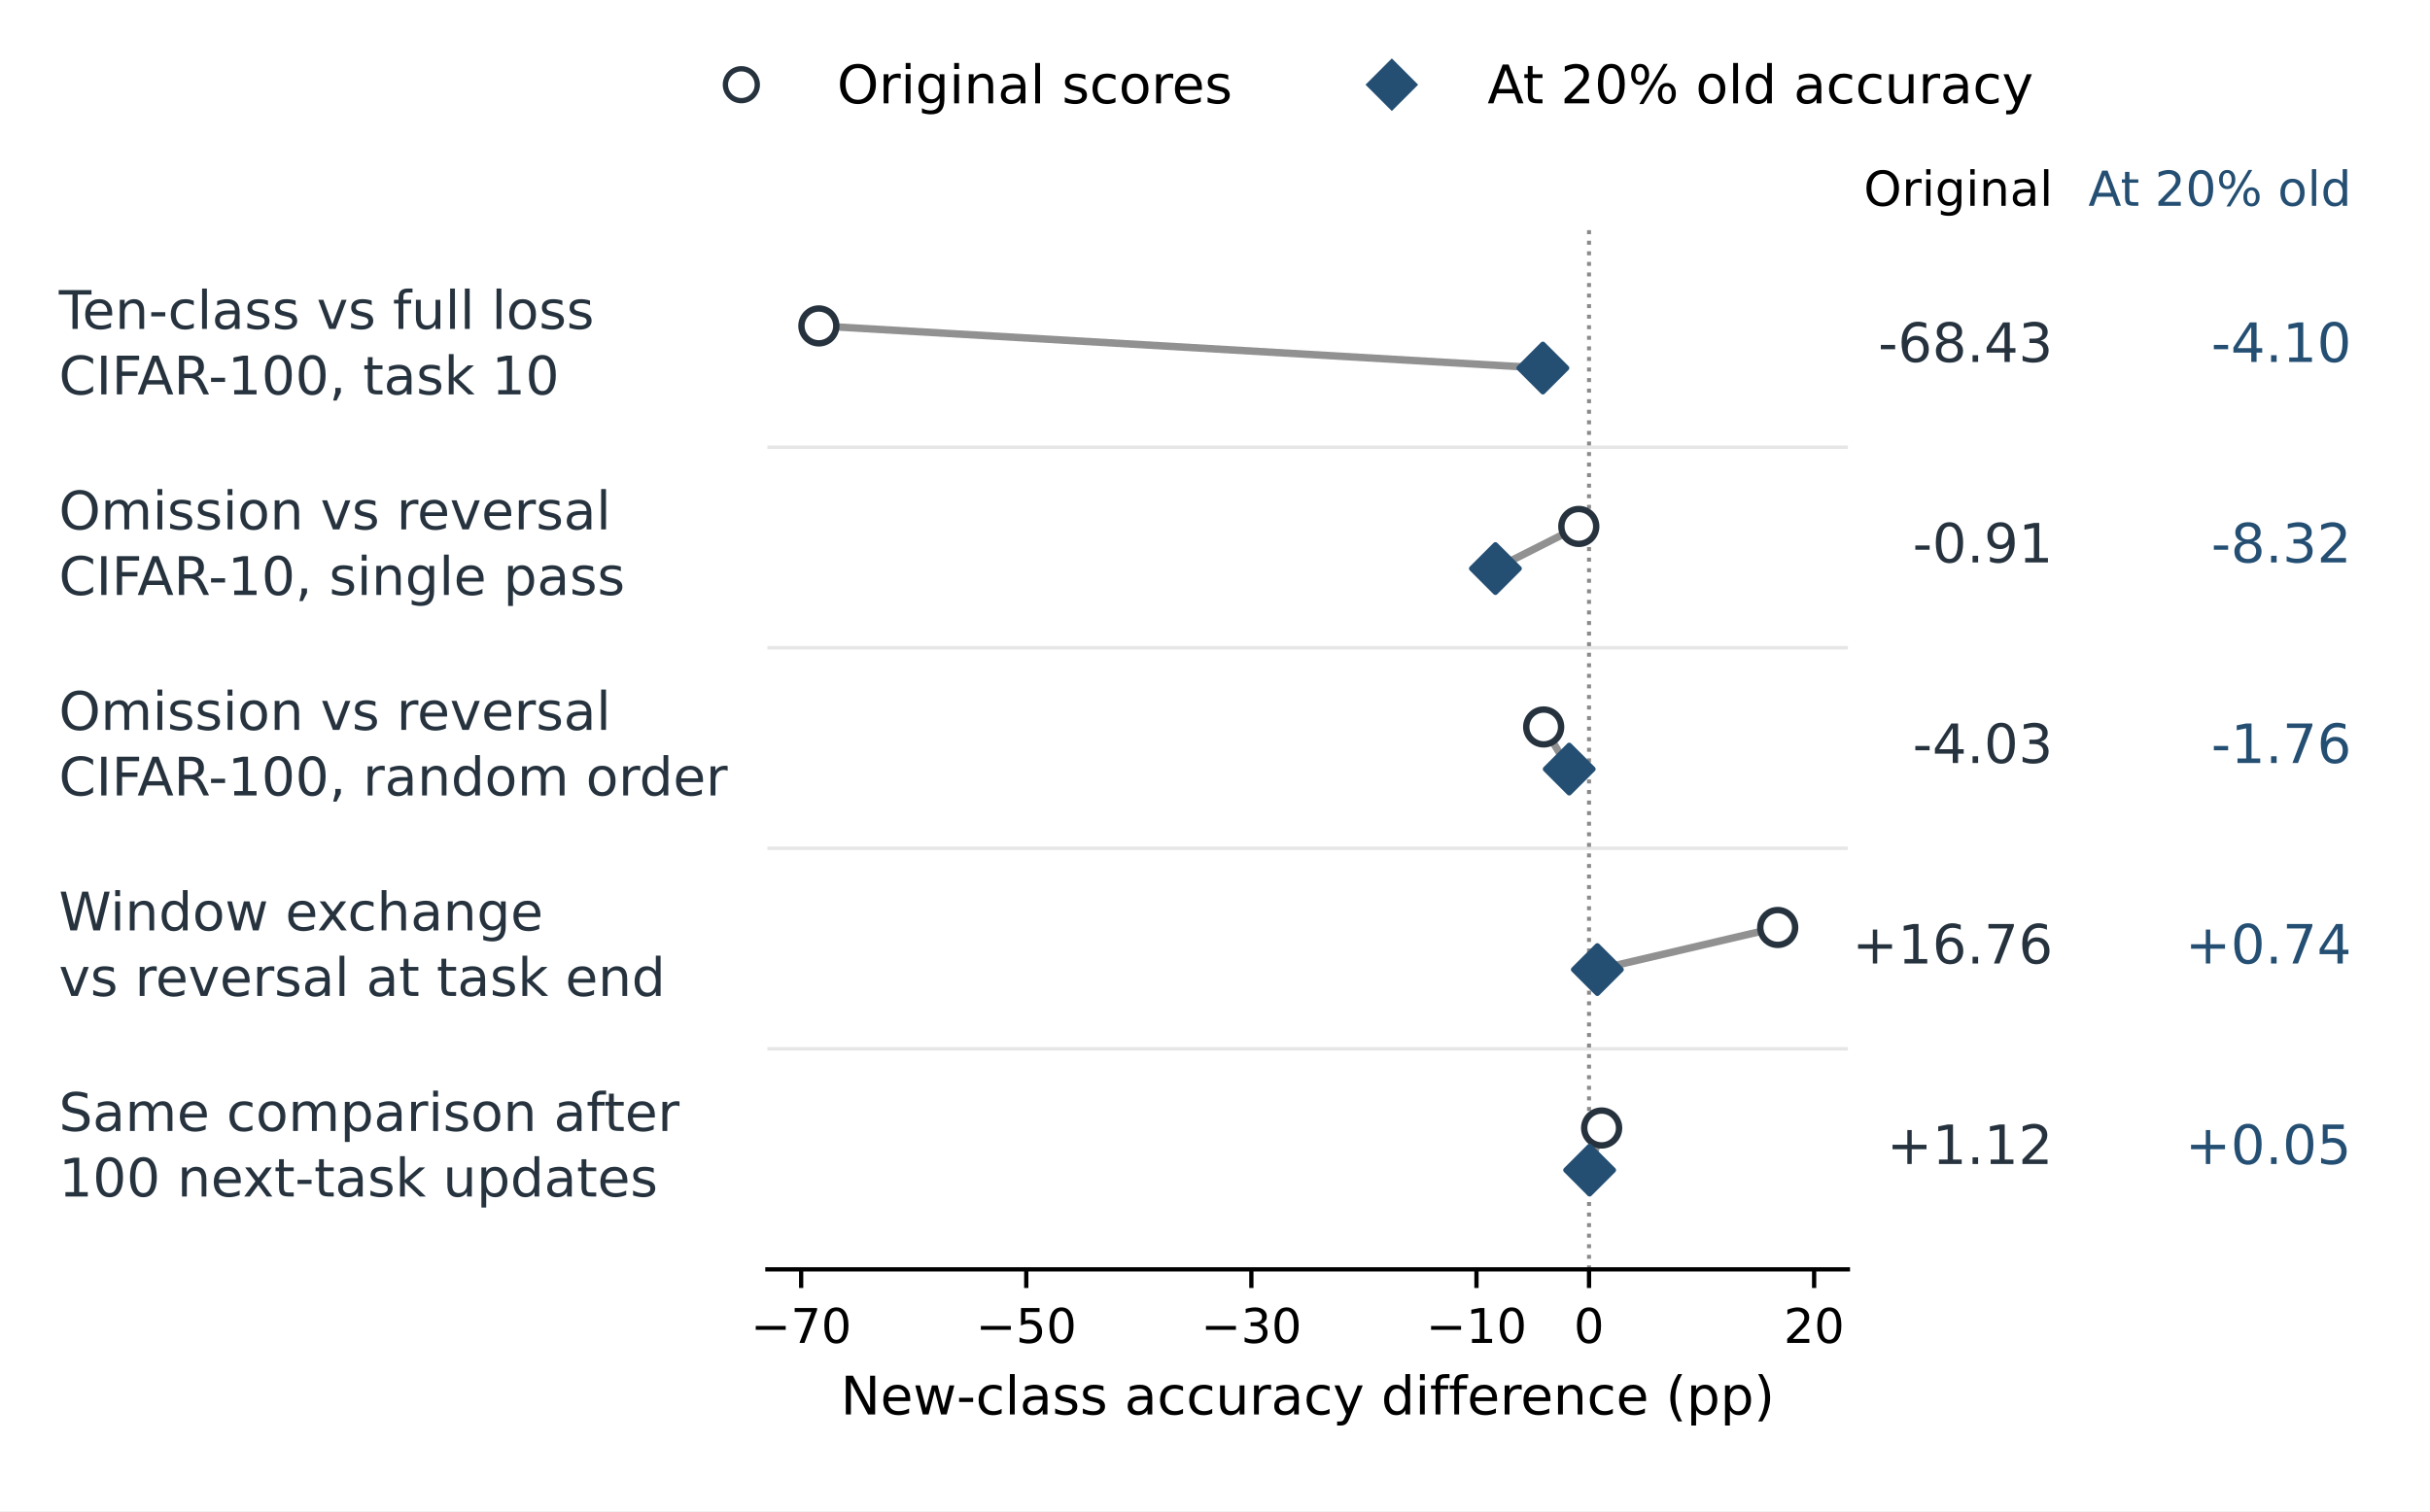
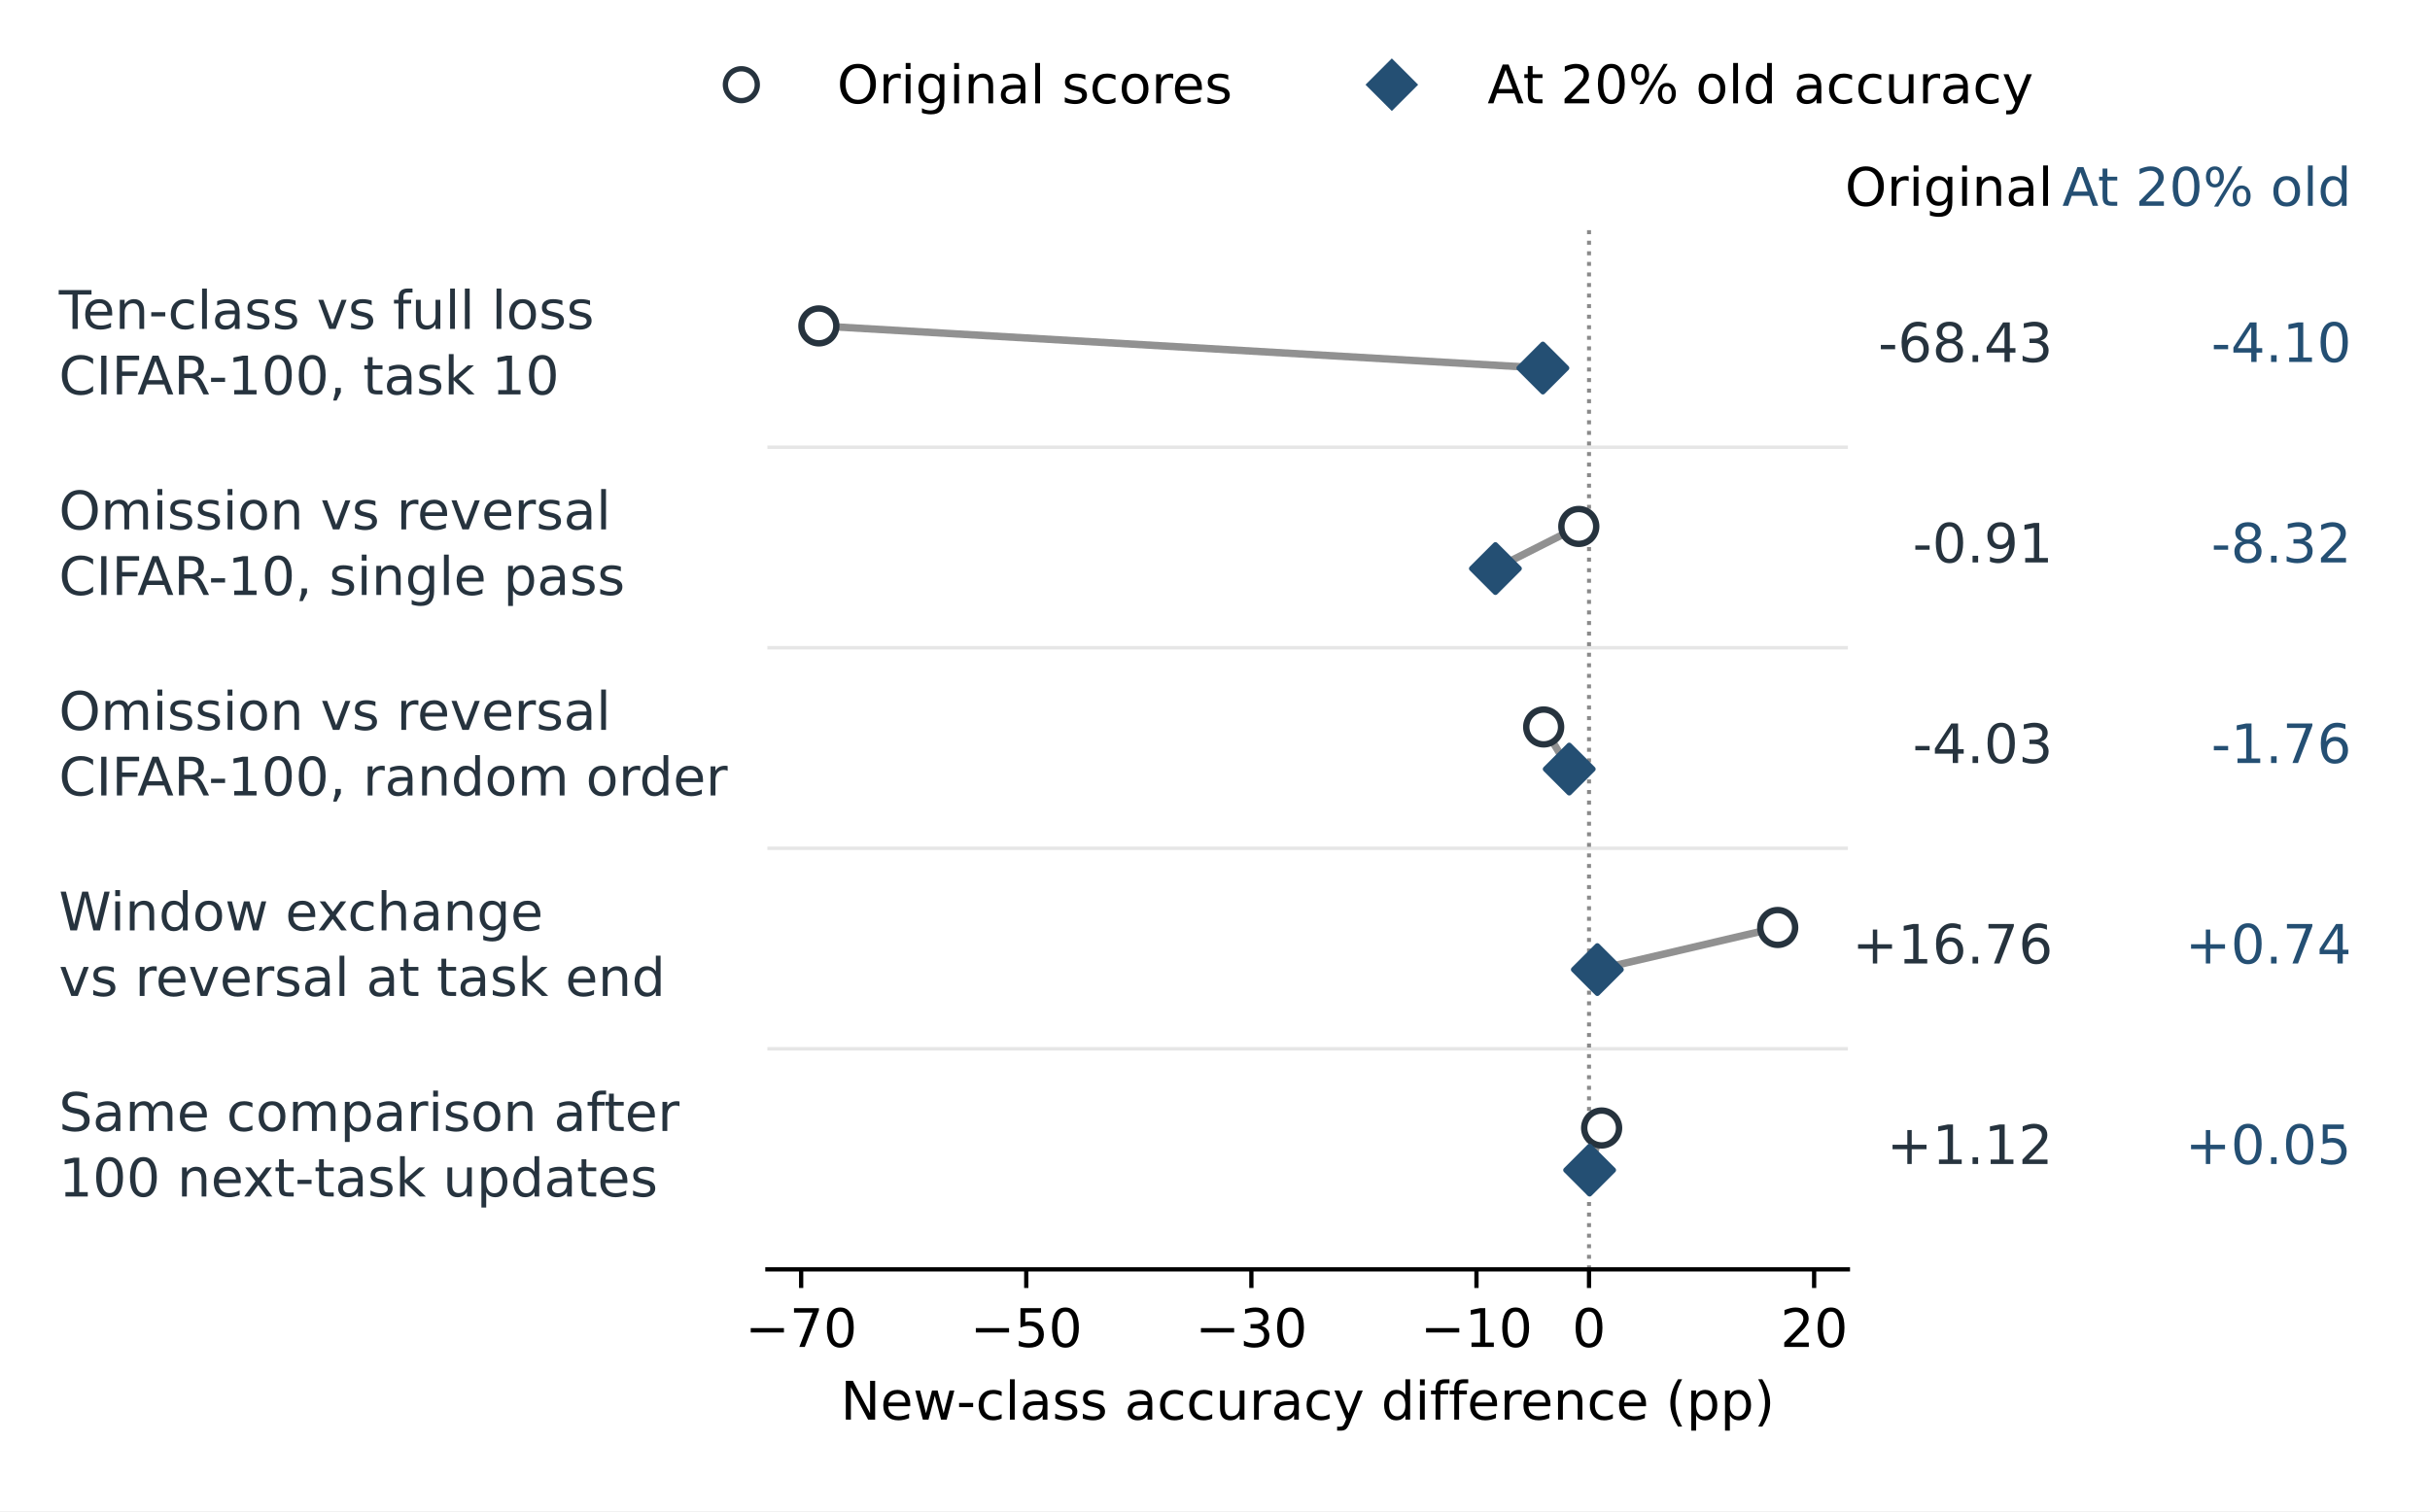
<svg xmlns="http://www.w3.org/2000/svg" xmlns:xlink="http://www.w3.org/1999/xlink" width="457.2pt" height="284.4pt" viewBox="0 0 457.2 284.4" version="1.1">
  <defs>
    <style type="text/css">*{stroke-linejoin: round; stroke-linecap: butt}</style>
  </defs>
  <g id="figure_1">
    <g id="patch_1">
      <path d="M 0 284.4  L 457.2 284.4  L 457.2 0  L 0 0  z " style="fill: #ffffff" />
    </g>
    <g id="axes_1">
      <g id="text_1">
        <text style="font-size: 10px; font-family: 'DejaVu Sans'; fill: #26333e" transform="translate(11.07531 61.8932)">Ten-class vs full loss</text>
        <text style="font-size: 10px; font-family: 'DejaVu Sans'; fill: #26333e" transform="translate(11.07531 74.23078)">CIFAR-100, task 10</text>
      </g>
      <g id="text_2">
        <text style="font-size: 10px; font-family: 'DejaVu Sans'; fill: #26333e" transform="translate(11.07531 99.63089)">Omission vs reversal</text>
        <text style="font-size: 10px; font-family: 'DejaVu Sans'; fill: #26333e" transform="translate(11.07531 111.9685)">CIFAR-10, single pass</text>
      </g>
      <g id="text_3">
        <text style="font-size: 10px; font-family: 'DejaVu Sans'; fill: #26333e" transform="translate(11.07531 137.3686)">Omission vs reversal</text>
        <text style="font-size: 10px; font-family: 'DejaVu Sans'; fill: #26333e" transform="translate(11.07531 149.7062)">CIFAR-100, random order</text>
      </g>
      <g id="text_4">
        <text style="font-size: 10px; font-family: 'DejaVu Sans'; fill: #26333e" transform="translate(11.07531 175.1063)">Window exchange</text>
        <text style="font-size: 10px; font-family: 'DejaVu Sans'; fill: #26333e" transform="translate(11.07531 187.4439)">vs reversal at task end</text>
      </g>
      <g id="text_5">
        <text style="font-size: 10px; font-family: 'DejaVu Sans'; fill: #26333e" transform="translate(11.07531 212.844)">Same comparison after</text>
        <text style="font-size: 10px; font-family: 'DejaVu Sans'; fill: #26333e" transform="translate(11.07531 225.1815)">100 next-task updates</text>
      </g>
    </g>
    <g id="axes_2">
      <g id="patch_2">
        <path d="M 144.383 238.896  L 347.679 238.896  L 347.679 42.66  L 144.383 42.66  z " style="fill: #ffffff" />
      </g>
      <g id="line2d_1">
-         <path d="M 144.383 197.385  L 347.679 197.385  " clip-path="url(#pce2986d19b)" style="fill: none; stroke: #e6e6e6; stroke-width: 0.65; stroke-linecap: square" />
+         <path d="M 144.383 197.385  L 347.679 197.385  " clip-path="url(#p9f494b0fed)" style="fill: none; stroke: #e6e6e6; stroke-width: 0.65; stroke-linecap: square" />
      </g>
      <g id="line2d_2">
-         <path d="M 144.383 159.647  L 347.679 159.647  " clip-path="url(#pce2986d19b)" style="fill: none; stroke: #e6e6e6; stroke-width: 0.65; stroke-linecap: square" />
+         <path d="M 144.383 159.647  L 347.679 159.647  " clip-path="url(#p9f494b0fed)" style="fill: none; stroke: #e6e6e6; stroke-width: 0.65; stroke-linecap: square" />
      </g>
      <g id="line2d_3">
-         <path d="M 144.383 121.909  L 347.679 121.909  " clip-path="url(#pce2986d19b)" style="fill: none; stroke: #e6e6e6; stroke-width: 0.65; stroke-linecap: square" />
+         <path d="M 144.383 121.909  L 347.679 121.909  " clip-path="url(#p9f494b0fed)" style="fill: none; stroke: #e6e6e6; stroke-width: 0.65; stroke-linecap: square" />
      </g>
      <g id="line2d_4">
-         <path d="M 144.383 84.171  L 347.679 84.171  " clip-path="url(#pce2986d19b)" style="fill: none; stroke: #e6e6e6; stroke-width: 0.65; stroke-linecap: square" />
+         <path d="M 144.383 84.171  L 347.679 84.171  " clip-path="url(#p9f494b0fed)" style="fill: none; stroke: #e6e6e6; stroke-width: 0.65; stroke-linecap: square" />
      </g>
      <g id="line2d_5">
-         <path d="M 298.973 238.896  L 298.973 42.66  " clip-path="url(#pce2986d19b)" style="fill: none; stroke-dasharray: 0.75,1.238; stroke-dashoffset: 0; stroke: #8a8a8a; stroke-width: 0.75" />
+         <path d="M 298.973 238.896  L 298.973 42.66  " clip-path="url(#p9f494b0fed)" style="fill: none; stroke-dasharray: 0.75,1.238; stroke-dashoffset: 0; stroke: #8a8a8a; stroke-width: 0.75" />
      </g>
      <g id="line2d_6">
-         <path d="M 154.071 61.34  L 290.29 69.265  " clip-path="url(#pce2986d19b)" style="fill: none; stroke: #919191; stroke-width: 1.4; stroke-linecap: square" />
+         <path d="M 154.071 61.34  L 290.29 69.265  " clip-path="url(#p9f494b0fed)" style="fill: none; stroke: #919191; stroke-width: 1.4; stroke-linecap: square" />
      </g>
      <g id="line2d_7">
-         <path d="M 297.048 99.078  L 281.359 107.003  " clip-path="url(#pce2986d19b)" style="fill: none; stroke: #919191; stroke-width: 1.4; stroke-linecap: square" />
+         <path d="M 297.048 99.078  L 281.359 107.003  " clip-path="url(#p9f494b0fed)" style="fill: none; stroke: #919191; stroke-width: 1.4; stroke-linecap: square" />
      </g>
      <g id="line2d_8">
-         <path d="M 290.44 136.816  L 295.246 144.74  " clip-path="url(#pce2986d19b)" style="fill: none; stroke: #919191; stroke-width: 1.4; stroke-linecap: square" />
+         <path d="M 290.44 136.816  L 295.246 144.74  " clip-path="url(#p9f494b0fed)" style="fill: none; stroke: #919191; stroke-width: 1.4; stroke-linecap: square" />
      </g>
      <g id="line2d_9">
-         <path d="M 334.474 174.553  L 300.538 182.478  " clip-path="url(#pce2986d19b)" style="fill: none; stroke: #919191; stroke-width: 1.4; stroke-linecap: square" />
+         <path d="M 334.474 174.553  L 300.538 182.478  " clip-path="url(#p9f494b0fed)" style="fill: none; stroke: #919191; stroke-width: 1.4; stroke-linecap: square" />
      </g>
      <g id="line2d_10">
-         <path d="M 301.345 212.291  L 299.086 220.216  " clip-path="url(#pce2986d19b)" style="fill: none; stroke: #919191; stroke-width: 1.4; stroke-linecap: square" />
+         <path d="M 301.345 212.291  L 299.086 220.216  " clip-path="url(#p9f494b0fed)" style="fill: none; stroke: #919191; stroke-width: 1.4; stroke-linecap: square" />
      </g>
      <g id="matplotlib.axis_1">
        <g id="xtick_1">
          <g id="line2d_11">
            <defs>
-               <path id="mf191752b7f" d="M 0 0  L 0 3.5  " style="stroke: #000000; stroke-width: 0.8" />
+               <path id="m6f0a3790cb" d="M 0 0  L 0 3.5  " style="stroke: #000000; stroke-width: 0.8" />
            </defs>
            <g>
-               <use xlink:href="#mf191752b7f" x="150.736" y="238.896" style="stroke: #000000; stroke-width: 0.8" />
+               <use xlink:href="#m6f0a3790cb" x="150.736" y="238.896" style="stroke: #000000; stroke-width: 0.8" />
            </g>
          </g>
          <g id="text_6">
-             <text style="font-size: 9px; font-family: 'DejaVu Sans'; text-anchor: middle" x="150.736" y="252.735" transform="rotate(-0 150.7362 252.7346)">−70</text>
+             <text style="font-size: 10px; font-family: 'DejaVu Sans'; text-anchor: middle" x="150.736" y="253.494" transform="rotate(-0 150.7362 253.4944)">−70</text>
          </g>
        </g>
        <g id="xtick_2">
          <g id="line2d_12">
            <g>
-               <use xlink:href="#mf191752b7f" x="193.089" y="238.896" style="stroke: #000000; stroke-width: 0.8" />
+               <use xlink:href="#m6f0a3790cb" x="193.089" y="238.896" style="stroke: #000000; stroke-width: 0.8" />
            </g>
          </g>
          <g id="text_7">
-             <text style="font-size: 9px; font-family: 'DejaVu Sans'; text-anchor: middle" x="193.089" y="252.735" transform="rotate(-0 193.0895 252.7346)">−50</text>
+             <text style="font-size: 10px; font-family: 'DejaVu Sans'; text-anchor: middle" x="193.089" y="253.494" transform="rotate(-0 193.0895 253.4944)">−50</text>
          </g>
        </g>
        <g id="xtick_3">
          <g id="line2d_13">
            <g>
-               <use xlink:href="#mf191752b7f" x="235.443" y="238.896" style="stroke: #000000; stroke-width: 0.8" />
+               <use xlink:href="#m6f0a3790cb" x="235.443" y="238.896" style="stroke: #000000; stroke-width: 0.8" />
            </g>
          </g>
          <g id="text_8">
-             <text style="font-size: 9px; font-family: 'DejaVu Sans'; text-anchor: middle" x="235.443" y="252.735" transform="rotate(-0 235.4428 252.7346)">−30</text>
+             <text style="font-size: 10px; font-family: 'DejaVu Sans'; text-anchor: middle" x="235.443" y="253.494" transform="rotate(-0 235.4428 253.4944)">−30</text>
          </g>
        </g>
        <g id="xtick_4">
          <g id="line2d_14">
            <g>
-               <use xlink:href="#mf191752b7f" x="277.796" y="238.896" style="stroke: #000000; stroke-width: 0.8" />
+               <use xlink:href="#m6f0a3790cb" x="277.796" y="238.896" style="stroke: #000000; stroke-width: 0.8" />
            </g>
          </g>
          <g id="text_9">
-             <text style="font-size: 9px; font-family: 'DejaVu Sans'; text-anchor: middle" x="277.796" y="252.735" transform="rotate(-0 277.7961 252.7346)">−10</text>
+             <text style="font-size: 10px; font-family: 'DejaVu Sans'; text-anchor: middle" x="277.796" y="253.494" transform="rotate(-0 277.7961 253.4944)">−10</text>
          </g>
        </g>
        <g id="xtick_5">
          <g id="line2d_15">
            <g>
-               <use xlink:href="#mf191752b7f" x="298.973" y="238.896" style="stroke: #000000; stroke-width: 0.8" />
+               <use xlink:href="#m6f0a3790cb" x="298.973" y="238.896" style="stroke: #000000; stroke-width: 0.8" />
            </g>
          </g>
          <g id="text_10">
-             <text style="font-size: 9px; font-family: 'DejaVu Sans'; text-anchor: middle" x="298.973" y="252.735" transform="rotate(-0 298.9727 252.7346)">0</text>
+             <text style="font-size: 10px; font-family: 'DejaVu Sans'; text-anchor: middle" x="298.973" y="253.494" transform="rotate(-0 298.9727 253.4944)">0</text>
          </g>
        </g>
        <g id="xtick_6">
          <g id="line2d_16">
            <g>
-               <use xlink:href="#mf191752b7f" x="341.326" y="238.896" style="stroke: #000000; stroke-width: 0.8" />
+               <use xlink:href="#m6f0a3790cb" x="341.326" y="238.896" style="stroke: #000000; stroke-width: 0.8" />
            </g>
          </g>
          <g id="text_11">
-             <text style="font-size: 9px; font-family: 'DejaVu Sans'; text-anchor: middle" x="341.326" y="252.735" transform="rotate(-0 341.326 252.7346)">20</text>
+             <text style="font-size: 10px; font-family: 'DejaVu Sans'; text-anchor: middle" x="341.326" y="253.494" transform="rotate(-0 341.326 253.4944)">20</text>
          </g>
        </g>
        <g id="text_12">
-           <text style="font-size: 10px; font-family: 'DejaVu Sans'; text-anchor: middle" x="246.031" y="266.205" transform="rotate(-0 246.0311 266.2047)">New-class accuracy difference (pp)</text>
+           <text style="font-size: 10px; font-family: 'DejaVu Sans'; text-anchor: middle" x="246.031" y="267.173" transform="rotate(-0 246.0311 267.1726)">New-class accuracy difference (pp)</text>
        </g>
      </g>
      <g id="matplotlib.axis_2" />
      <g id="PathCollection_1">
        <defs>
-           <path id="m95e3c31498" d="M 0 3.279  C 0.87 3.279 1.704 2.933 2.318 2.318  C 2.933 1.704 3.279 0.87 3.279 0  C 3.279 -0.87 2.933 -1.704 2.318 -2.318  C 1.704 -2.933 0.87 -3.279 0 -3.279  C -0.87 -3.279 -1.704 -2.933 -2.318 -2.318  C -2.933 -1.704 -3.279 -0.87 -3.279 0  C -3.279 0.87 -2.933 1.704 -2.318 2.318  C -1.704 2.933 -0.87 3.279 0 3.279  z " style="stroke: #26333e; stroke-width: 1.2" />
-         </defs>
-         <g clip-path="url(#pce2986d19b)">
-           <use xlink:href="#m95e3c31498" x="154.071" y="61.34" style="fill: #ffffff; stroke: #26333e; stroke-width: 1.2" />
+           <path id="m87e1ba416f" d="M 0 3.279  C 0.87 3.279 1.704 2.933 2.318 2.318  C 2.933 1.704 3.279 0.87 3.279 0  C 3.279 -0.87 2.933 -1.704 2.318 -2.318  C 1.704 -2.933 0.87 -3.279 0 -3.279  C -0.87 -3.279 -1.704 -2.933 -2.318 -2.318  C -2.933 -1.704 -3.279 -0.87 -3.279 0  C -3.279 0.87 -2.933 1.704 -2.318 2.318  C -1.704 2.933 -0.87 3.279 0 3.279  z " style="stroke: #26333e; stroke-width: 1.2" />
+         </defs>
+         <g clip-path="url(#p9f494b0fed)">
+           <use xlink:href="#m87e1ba416f" x="154.071" y="61.34" style="fill: #ffffff; stroke: #26333e; stroke-width: 1.2" />
        </g>
      </g>
      <g id="PathCollection_2">
-         <g clip-path="url(#pce2986d19b)">
-           <use xlink:href="#m95e3c31498" x="297.048" y="99.078" style="fill: #ffffff; stroke: #26333e; stroke-width: 1.2" />
+         <g clip-path="url(#p9f494b0fed)">
+           <use xlink:href="#m87e1ba416f" x="297.048" y="99.078" style="fill: #ffffff; stroke: #26333e; stroke-width: 1.2" />
        </g>
      </g>
      <g id="PathCollection_3">
-         <g clip-path="url(#pce2986d19b)">
-           <use xlink:href="#m95e3c31498" x="290.44" y="136.816" style="fill: #ffffff; stroke: #26333e; stroke-width: 1.2" />
+         <g clip-path="url(#p9f494b0fed)">
+           <use xlink:href="#m87e1ba416f" x="290.44" y="136.816" style="fill: #ffffff; stroke: #26333e; stroke-width: 1.2" />
        </g>
      </g>
      <g id="PathCollection_4">
-         <g clip-path="url(#pce2986d19b)">
-           <use xlink:href="#m95e3c31498" x="334.474" y="174.553" style="fill: #ffffff; stroke: #26333e; stroke-width: 1.2" />
+         <g clip-path="url(#p9f494b0fed)">
+           <use xlink:href="#m87e1ba416f" x="334.474" y="174.553" style="fill: #ffffff; stroke: #26333e; stroke-width: 1.2" />
        </g>
      </g>
      <g id="PathCollection_5">
-         <g clip-path="url(#pce2986d19b)">
-           <use xlink:href="#m95e3c31498" x="301.345" y="212.291" style="fill: #ffffff; stroke: #26333e; stroke-width: 1.2" />
+         <g clip-path="url(#p9f494b0fed)">
+           <use xlink:href="#m87e1ba416f" x="301.345" y="212.291" style="fill: #ffffff; stroke: #26333e; stroke-width: 1.2" />
        </g>
      </g>
      <g id="patch_3">
        <path d="M 144.383 238.896  L 347.679 238.896  " style="fill: none; stroke: #000000; stroke-width: 0.8; stroke-linejoin: miter; stroke-linecap: square" />
      </g>
      <g id="PathCollection_6">
        <defs>
-           <path id="m51c0590046" d="M 0 4.472  L 4.472 0  L 0 -4.472  L -4.472 0  z " style="stroke: #244f73" />
-         </defs>
-         <g clip-path="url(#pce2986d19b)">
-           <use xlink:href="#m51c0590046" x="290.29" y="69.265" style="fill: #244f73; stroke: #244f73" />
+           <path id="m13ef624957" d="M 0 4.472  L 4.472 0  L 0 -4.472  L -4.472 0  z " style="stroke: #244f73" />
+         </defs>
+         <g clip-path="url(#p9f494b0fed)">
+           <use xlink:href="#m13ef624957" x="290.29" y="69.265" style="fill: #244f73; stroke: #244f73" />
        </g>
      </g>
      <g id="PathCollection_7">
-         <g clip-path="url(#pce2986d19b)">
-           <use xlink:href="#m51c0590046" x="281.359" y="107.003" style="fill: #244f73; stroke: #244f73" />
+         <g clip-path="url(#p9f494b0fed)">
+           <use xlink:href="#m13ef624957" x="281.359" y="107.003" style="fill: #244f73; stroke: #244f73" />
        </g>
      </g>
      <g id="PathCollection_8">
-         <g clip-path="url(#pce2986d19b)">
-           <use xlink:href="#m51c0590046" x="295.246" y="144.74" style="fill: #244f73; stroke: #244f73" />
+         <g clip-path="url(#p9f494b0fed)">
+           <use xlink:href="#m13ef624957" x="295.246" y="144.74" style="fill: #244f73; stroke: #244f73" />
        </g>
      </g>
      <g id="PathCollection_9">
-         <g clip-path="url(#pce2986d19b)">
-           <use xlink:href="#m51c0590046" x="300.538" y="182.478" style="fill: #244f73; stroke: #244f73" />
+         <g clip-path="url(#p9f494b0fed)">
+           <use xlink:href="#m13ef624957" x="300.538" y="182.478" style="fill: #244f73; stroke: #244f73" />
        </g>
      </g>
      <g id="PathCollection_10">
-         <g clip-path="url(#pce2986d19b)">
-           <use xlink:href="#m51c0590046" x="299.086" y="220.216" style="fill: #244f73; stroke: #244f73" />
+         <g clip-path="url(#p9f494b0fed)">
+           <use xlink:href="#m13ef624957" x="299.086" y="220.216" style="fill: #244f73; stroke: #244f73" />
        </g>
      </g>
    </g>
    <g id="axes_3">
      <g id="text_13">
        <text style="font-size: 10.2px; font-family: 'DejaVu Sans'; text-anchor: end; fill: #26333e" x="386.258" y="68.117" transform="rotate(-0 386.2578 68.11718)">-68.43</text>
      </g>
      <g id="text_14">
        <text style="font-size: 10.2px; font-family: 'DejaVu Sans'; text-anchor: end; fill: #244f73" x="442.422" y="68.117" transform="rotate(-0 442.4217 68.11718)">-4.10</text>
      </g>
      <g id="text_15">
        <text style="font-size: 10.2px; font-family: 'DejaVu Sans'; text-anchor: end; fill: #26333e" x="386.258" y="105.855" transform="rotate(-0 386.2578 105.8549)">-0.91</text>
      </g>
      <g id="text_16">
        <text style="font-size: 10.2px; font-family: 'DejaVu Sans'; text-anchor: end; fill: #244f73" x="442.422" y="105.855" transform="rotate(-0 442.4217 105.8549)">-8.32</text>
      </g>
      <g id="text_17">
        <text style="font-size: 10.2px; font-family: 'DejaVu Sans'; text-anchor: end; fill: #26333e" x="386.258" y="143.593" transform="rotate(-0 386.2578 143.5926)">-4.03</text>
      </g>
      <g id="text_18">
        <text style="font-size: 10.2px; font-family: 'DejaVu Sans'; text-anchor: end; fill: #244f73" x="442.422" y="143.593" transform="rotate(-0 442.4217 143.5926)">-1.76</text>
      </g>
      <g id="text_19">
        <text style="font-size: 10.2px; font-family: 'DejaVu Sans'; text-anchor: end; fill: #26333e" x="386.258" y="181.33" transform="rotate(-0 386.2578 181.3303)">+16.76</text>
      </g>
      <g id="text_20">
        <text style="font-size: 10.2px; font-family: 'DejaVu Sans'; text-anchor: end; fill: #244f73" x="442.422" y="181.33" transform="rotate(-0 442.4217 181.3303)">+0.74</text>
      </g>
      <g id="text_21">
        <text style="font-size: 10.2px; font-family: 'DejaVu Sans'; text-anchor: end; fill: #26333e" x="386.258" y="219.068" transform="rotate(-0 386.2578 219.0679)">+1.12</text>
      </g>
      <g id="text_22">
        <text style="font-size: 10.2px; font-family: 'DejaVu Sans'; text-anchor: end; fill: #244f73" x="442.422" y="219.068" transform="rotate(-0 442.4217 219.0679)">+0.05</text>
      </g>
      <g id="text_23">
-         <text style="font-size: 9.1px; font-family: 'DejaVu Sans'; text-anchor: end" x="386.258" y="38.735" transform="rotate(-0 386.2578 38.73528)">Original</text>
+         <text style="font-size: 10px; font-family: 'DejaVu Sans'; text-anchor: end" x="386.258" y="38.735" transform="rotate(-0 386.2578 38.73528)">Original</text>
      </g>
      <g id="text_24">
-         <text style="font-size: 9.1px; font-family: 'DejaVu Sans'; text-anchor: end; fill: #244f73" x="442.422" y="38.735" transform="rotate(-0 442.4217 38.73528)">At 20% old</text>
+         <text style="font-size: 10px; font-family: 'DejaVu Sans'; text-anchor: end; fill: #244f73" x="442.422" y="38.735" transform="rotate(-0 442.4217 38.73528)">At 20% old</text>
      </g>
    </g>
    <g id="legend_1">
      <g id="line2d_17">
        <defs>
-           <path id="m01c92a80f7" d="M 0 3  C 0.796 3 1.559 2.684 2.121 2.121  C 2.684 1.559 3 0.796 3 0  C 3 -0.796 2.684 -1.559 2.121 -2.121  C 1.559 -2.684 0.796 -3 0 -3  C -0.796 -3 -1.559 -2.684 -2.121 -2.121  C -2.684 -1.559 -3 -0.796 -3 0  C -3 0.796 -2.684 1.559 -2.121 2.121  C -1.559 2.684 -0.796 3 0 3  z " style="stroke: #26333e" />
+           <path id="m32c232056c" d="M 0 3  C 0.796 3 1.559 2.684 2.121 2.121  C 2.684 1.559 3 0.796 3 0  C 3 -0.796 2.684 -1.559 2.121 -2.121  C 1.559 -2.684 0.796 -3 0 -3  C -0.796 -3 -1.559 -2.684 -2.121 -2.121  C -2.684 -1.559 -3 -0.796 -3 0  C -3 0.796 -2.684 1.559 -2.121 2.121  C -1.559 2.684 -0.796 3 0 3  z " style="stroke: #26333e" />
        </defs>
        <g>
-           <use xlink:href="#m01c92a80f7" x="139.484" y="15.942" style="fill: #ffffff; stroke: #26333e" />
+           <use xlink:href="#m32c232056c" x="139.484" y="15.942" style="fill: #ffffff; stroke: #26333e" />
        </g>
      </g>
      <g id="text_25">
        <text style="font-size: 10px; font-family: 'DejaVu Sans'; text-anchor: start" x="157.484" y="19.442" transform="rotate(-0 157.4843 19.44244)">Original scores</text>
      </g>
      <g id="line2d_18">
        <defs>
-           <path id="m9e6d1a7073" d="M 0 4.243  L 4.243 0  L 0 -4.243  L -4.243 0  z " style="stroke: #244f73; stroke-linejoin: miter" />
+           <path id="m6f5eb1ea9b" d="M 0 4.243  L 4.243 0  L 0 -4.243  L -4.243 0  z " style="stroke: #244f73; stroke-linejoin: miter" />
        </defs>
        <g>
-           <use xlink:href="#m9e6d1a7073" x="261.869" y="15.942" style="fill: #244f73; stroke: #244f73; stroke-linejoin: miter" />
+           <use xlink:href="#m6f5eb1ea9b" x="261.869" y="15.942" style="fill: #244f73; stroke: #244f73; stroke-linejoin: miter" />
        </g>
      </g>
      <g id="text_26">
        <text style="font-size: 10px; font-family: 'DejaVu Sans'; text-anchor: start" x="279.869" y="19.442" transform="rotate(-0 279.8687 19.44244)">At 20% old accuracy</text>
      </g>
    </g>
  </g>
  <defs>
-     <clipPath id="pce2986d19b">
+     <clipPath id="p9f494b0fed">
      <rect x="144.383" y="42.66" width="203.296" height="196.236" />
    </clipPath>
  </defs>
</svg>
